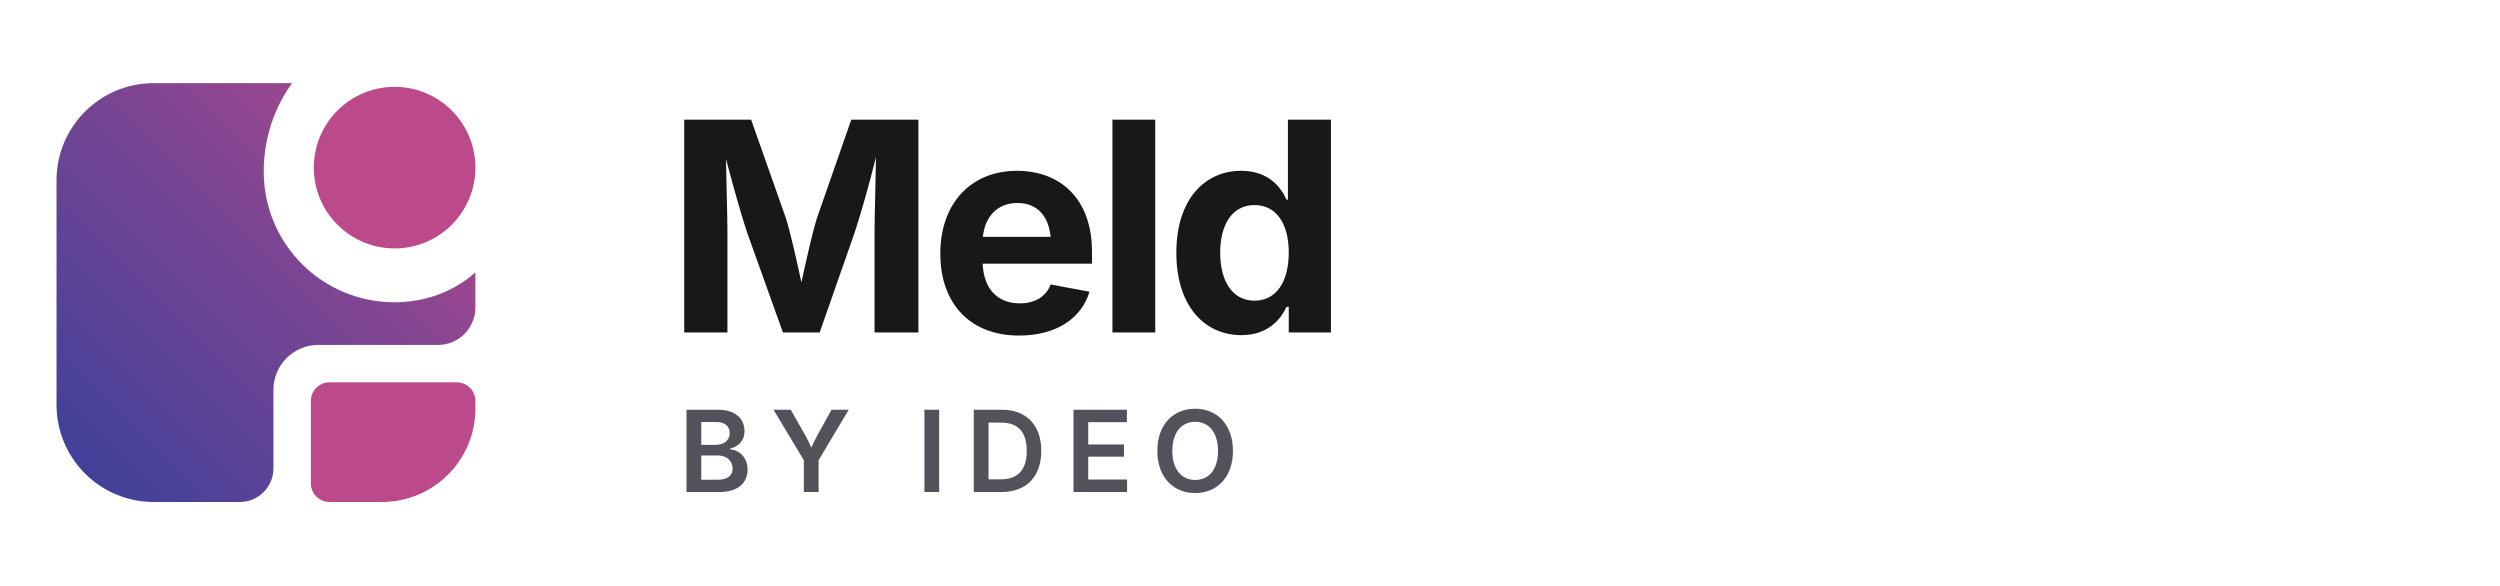
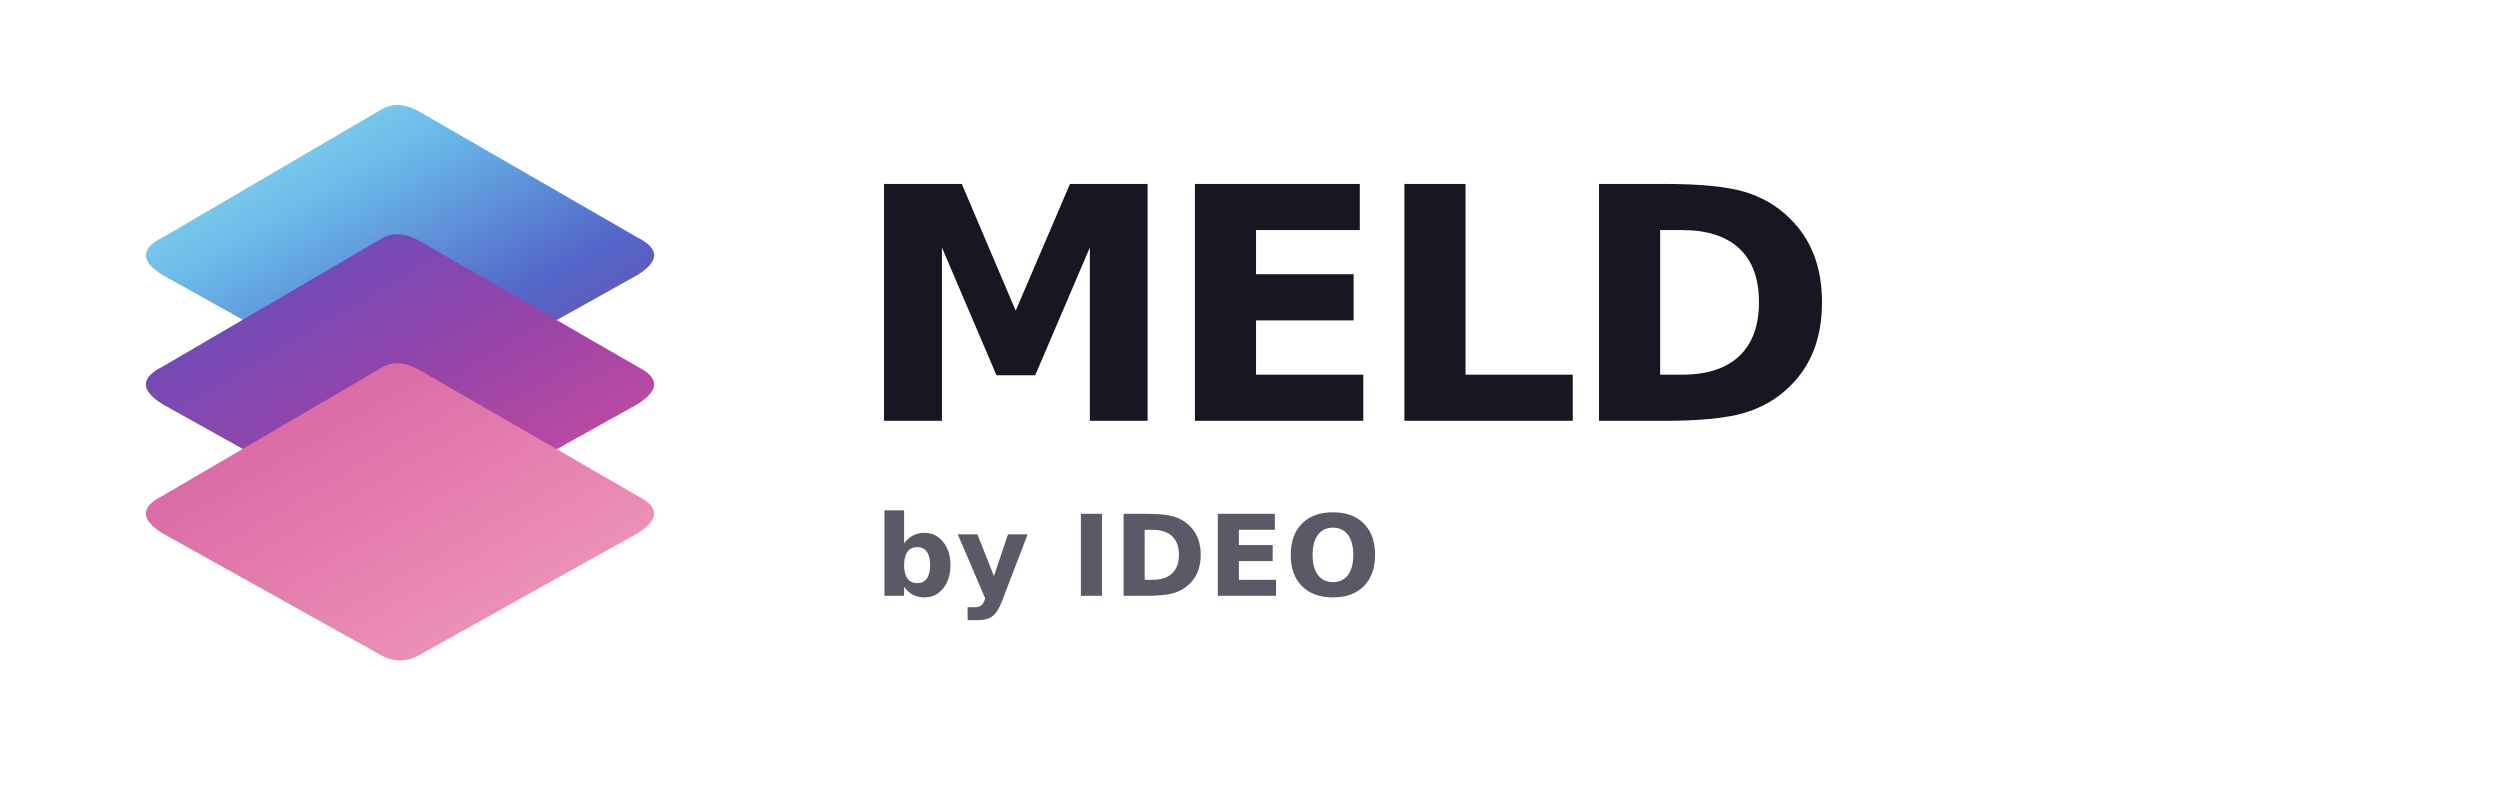
- <svg xmlns="http://www.w3.org/2000/svg" viewBox="0 0 188 44" width="188" height="44" fill="none" role="img" aria-label="Meld by IDEO">
+ <svg xmlns="http://www.w3.org/2000/svg" width="600" height="190" viewBox="0 0 600 190" role="img">
  <defs>
-     <linearGradient id="ml-p-l" x1="4" y1="60" x2="60" y2="4" gradientUnits="userSpaceOnUse">
-       <stop offset="0%" stop-color="#39409A" />
-       <stop offset="56%" stop-color="#7B4593" />
-       <stop offset="100%" stop-color="#BC4989" />
+     <linearGradient id="top" x1="0" y1="0" x2="1" y2="1">
+       <stop offset="0" stop-color="#9CE8F2" />
+       <stop offset="0.34" stop-color="#69B8E8" />
+       <stop offset="0.68" stop-color="#5367C8" />
+       <stop offset="1" stop-color="#7646A8" />
+     </linearGradient>
+     <linearGradient id="middle" x1="0" y1="0" x2="1" y2="1">
+       <stop offset="0" stop-color="#594FC0" />
+       <stop offset="0.52" stop-color="#9744A8" />
+       <stop offset="1" stop-color="#D64F9B" />
+     </linearGradient>
+     <linearGradient id="bottom" x1="0" y1="0" x2="1" y2="1">
+       <stop offset="0" stop-color="#D45B9F" />
+       <stop offset="1" stop-color="#F2A0BD" />
+     </linearGradient>
+     <linearGradient id="mono" x1="0" y1="0" x2="1" y2="1">
+       <stop offset="0" stop-color="currentColor" />
+       <stop offset="1" stop-color="currentColor" />
    </linearGradient>
  </defs>
-   <g transform="translate(2 4) scale(0.5625)">
-     <path d="M17 4 H35.5 C33.1 7.3 31.7 11.4 31.7 15.8 C31.7 25.5 39.5 33.3 49.2 33.3 C53.4 33.3 57.2 31.8 60 29.3 V34 C60 36.761 57.761 39 55 39 H39 C35.686 39 33 41.686 33 45 V55.5 C33 57.985 30.985 60 28.5 60 H17 C9.82 60 4 54.18 4 47 V17 C4 9.82 9.82 4 17 4 Z" fill="url(#ml-p-l)" />
-     <circle cx="49.2" cy="15.3" r="10.8" fill="#BC4989" />
-     <path d="M40.5 44 H57.5 C58.881 44 60 45.119 60 46.5 V47.5 C60 54.404 54.404 60 47.5 60 H40.5 C39.119 60 38 58.881 38 57.5 V46.5 C38 45.119 39.119 44 40.5 44 Z" fill="#BC4989" />
+   <g transform="translate(34 26) scale(1.0)">
+     <path d="M 58 0 Q 62 -2 67 1 L 119 31 Q 127 35 119 40 L 67 69 Q 62 72 57 69 L 5 40 Q -3 35 5 31 Z" fill="url(#top)" />
+     <path d="M 58 31 Q 62 29 67 32 L 119 62 Q 127 66 119 71 L 67 100 Q 62 103 57 100 L 5 71 Q -3 66 5 62 Z" fill="url(#middle)" />
+     <path d="M 58 62 Q 62 60 67 63 L 119 93 Q 127 97 119 102 L 67 131 Q 62 134 57 131 L 5 102 Q -3 97 5 93 Z" fill="url(#bottom)" />
  </g>
-   <text x="50" y="25" font-family="'Space Grotesk', -apple-system, BlinkMacSystemFont, 'Segoe UI', sans-serif" font-size="22" font-weight="700" letter-spacing="-0.03em" fill="#18181B">Meld</text>
-   <text x="51" y="37" font-family="'Space Grotesk', -apple-system, BlinkMacSystemFont, 'Segoe UI', sans-serif" font-size="8.5" font-weight="600" letter-spacing="0.16em" fill="#52525B">BY IDEO</text>
+   <text x="205" y="101" fill="#171721" font-family="Space Grotesk, DejaVu Sans, Arial, sans-serif" font-size="78" font-weight="700" letter-spacing="-3">MELD</text>
+   <text x="210" y="143" fill="#5D5866" font-family="Space Grotesk, DejaVu Sans, Arial, sans-serif" font-size="27" font-weight="600" letter-spacing="0.2">by IDEO</text>
</svg>
